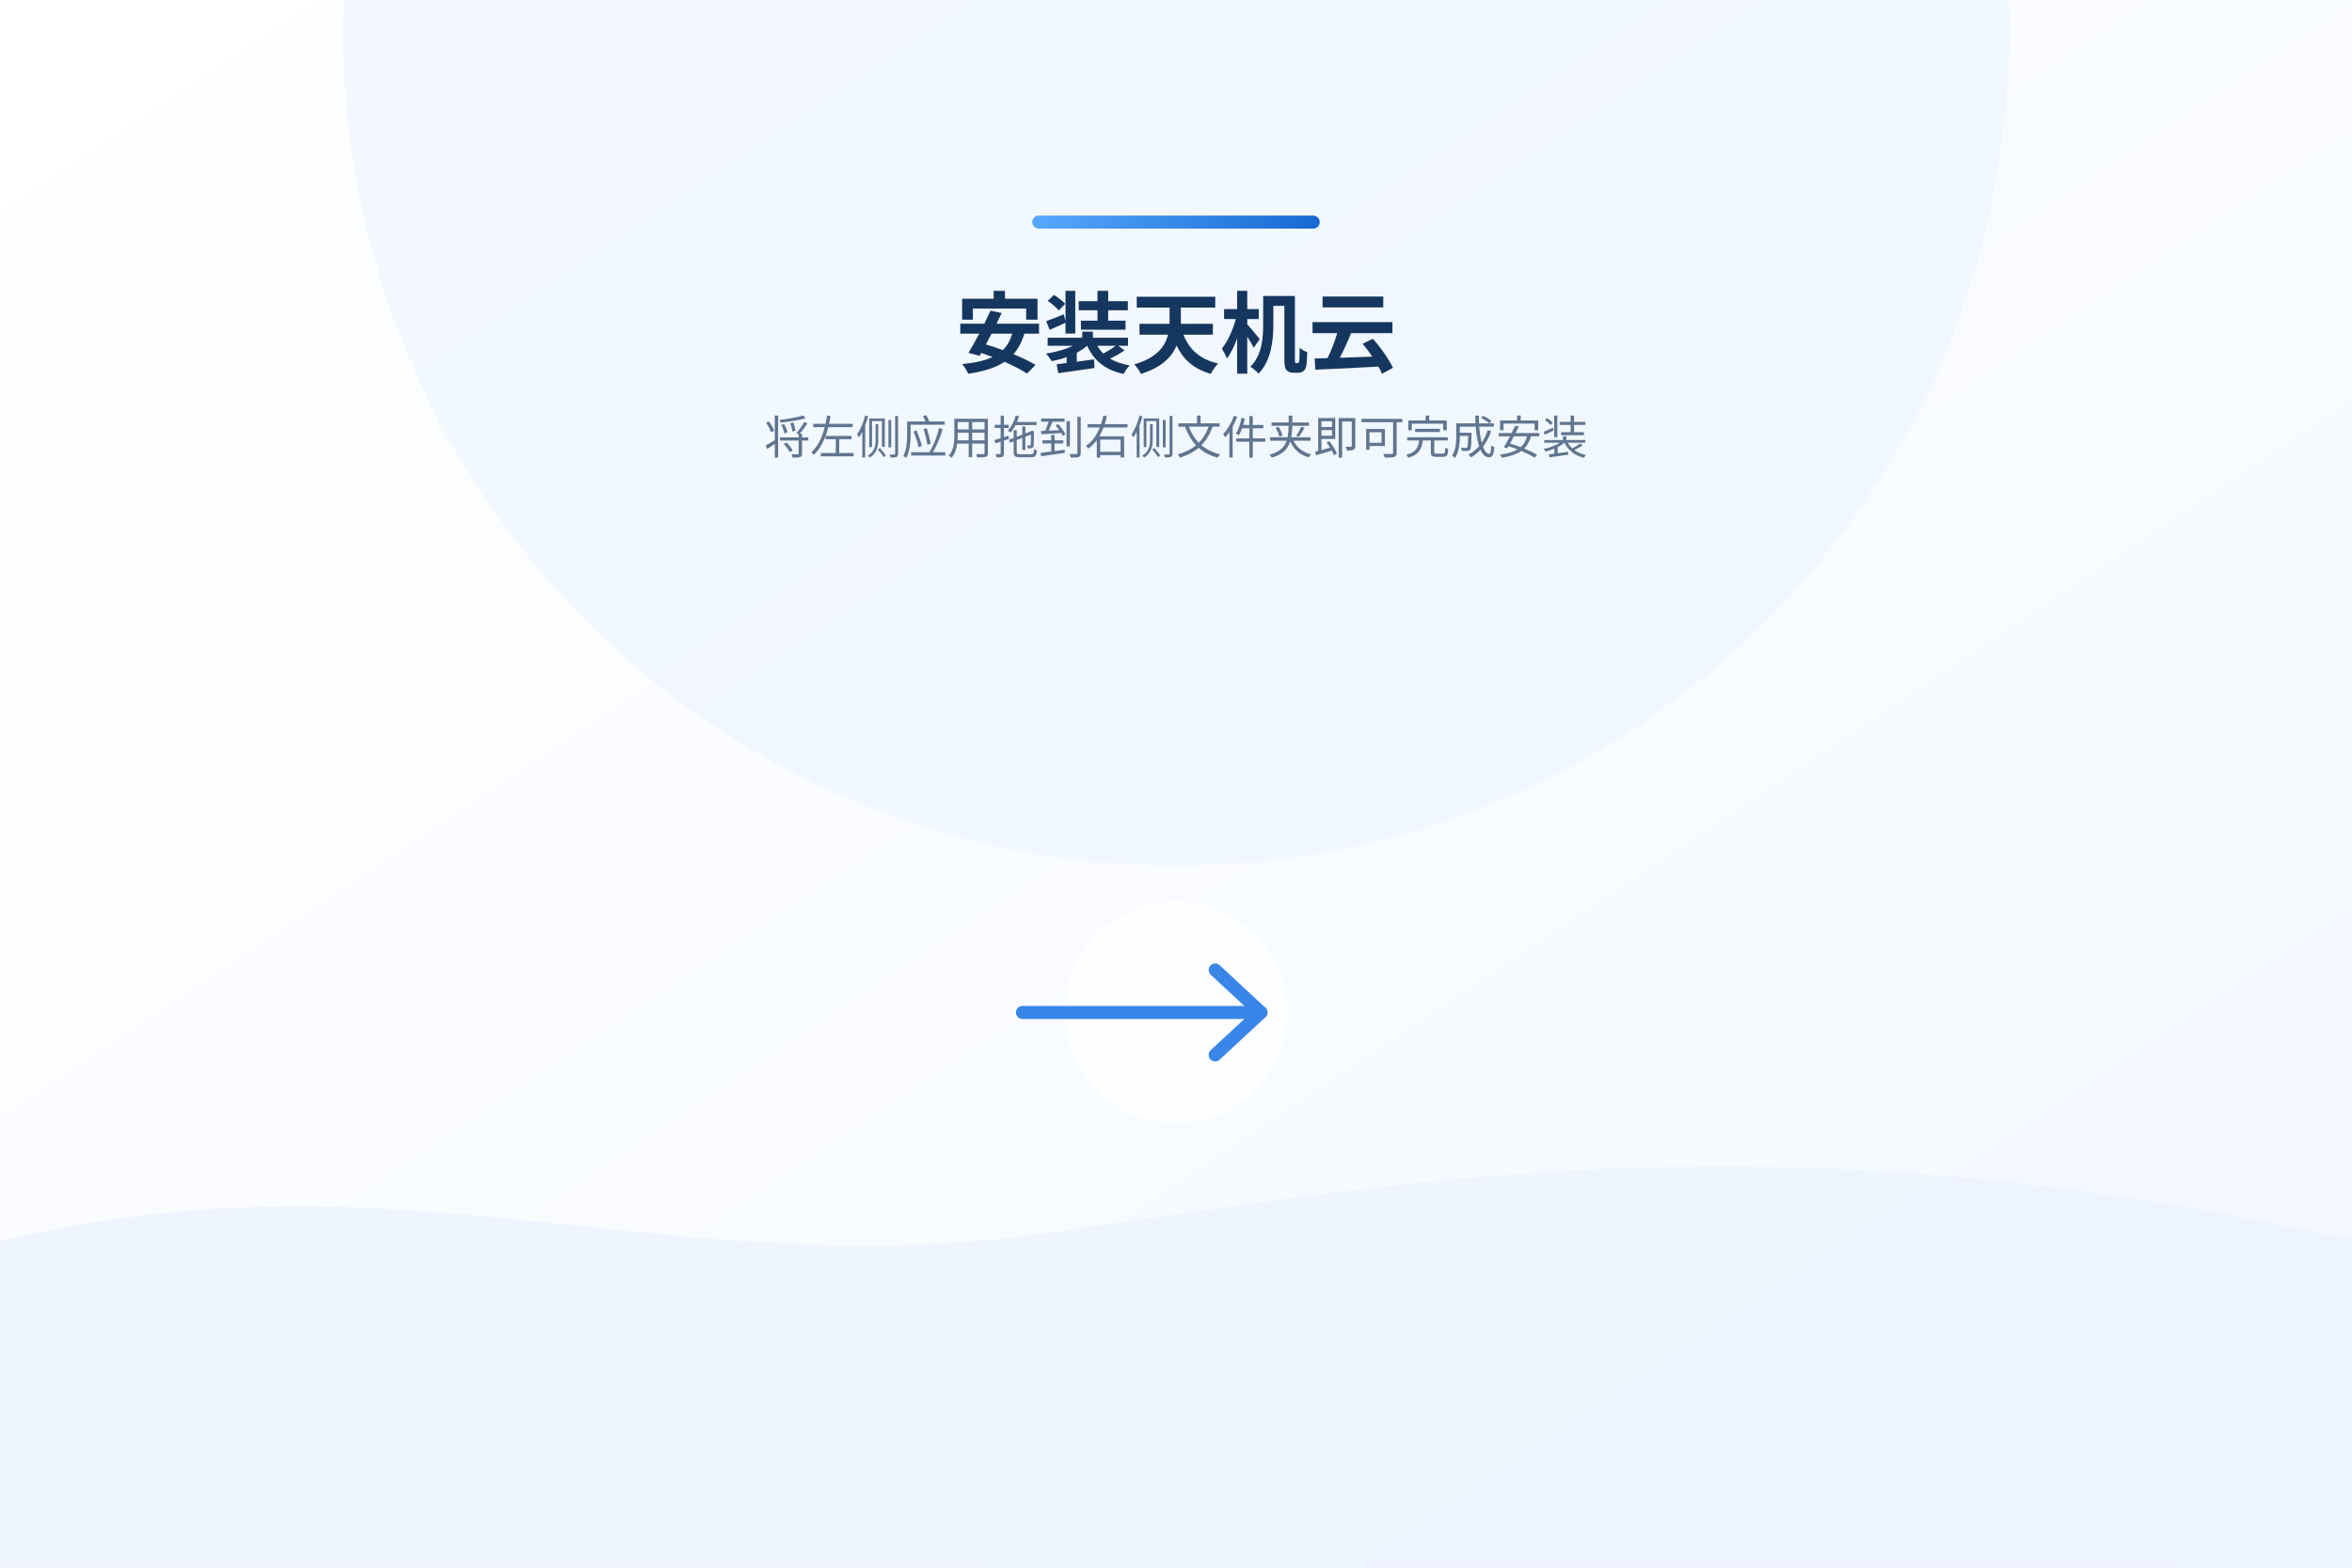
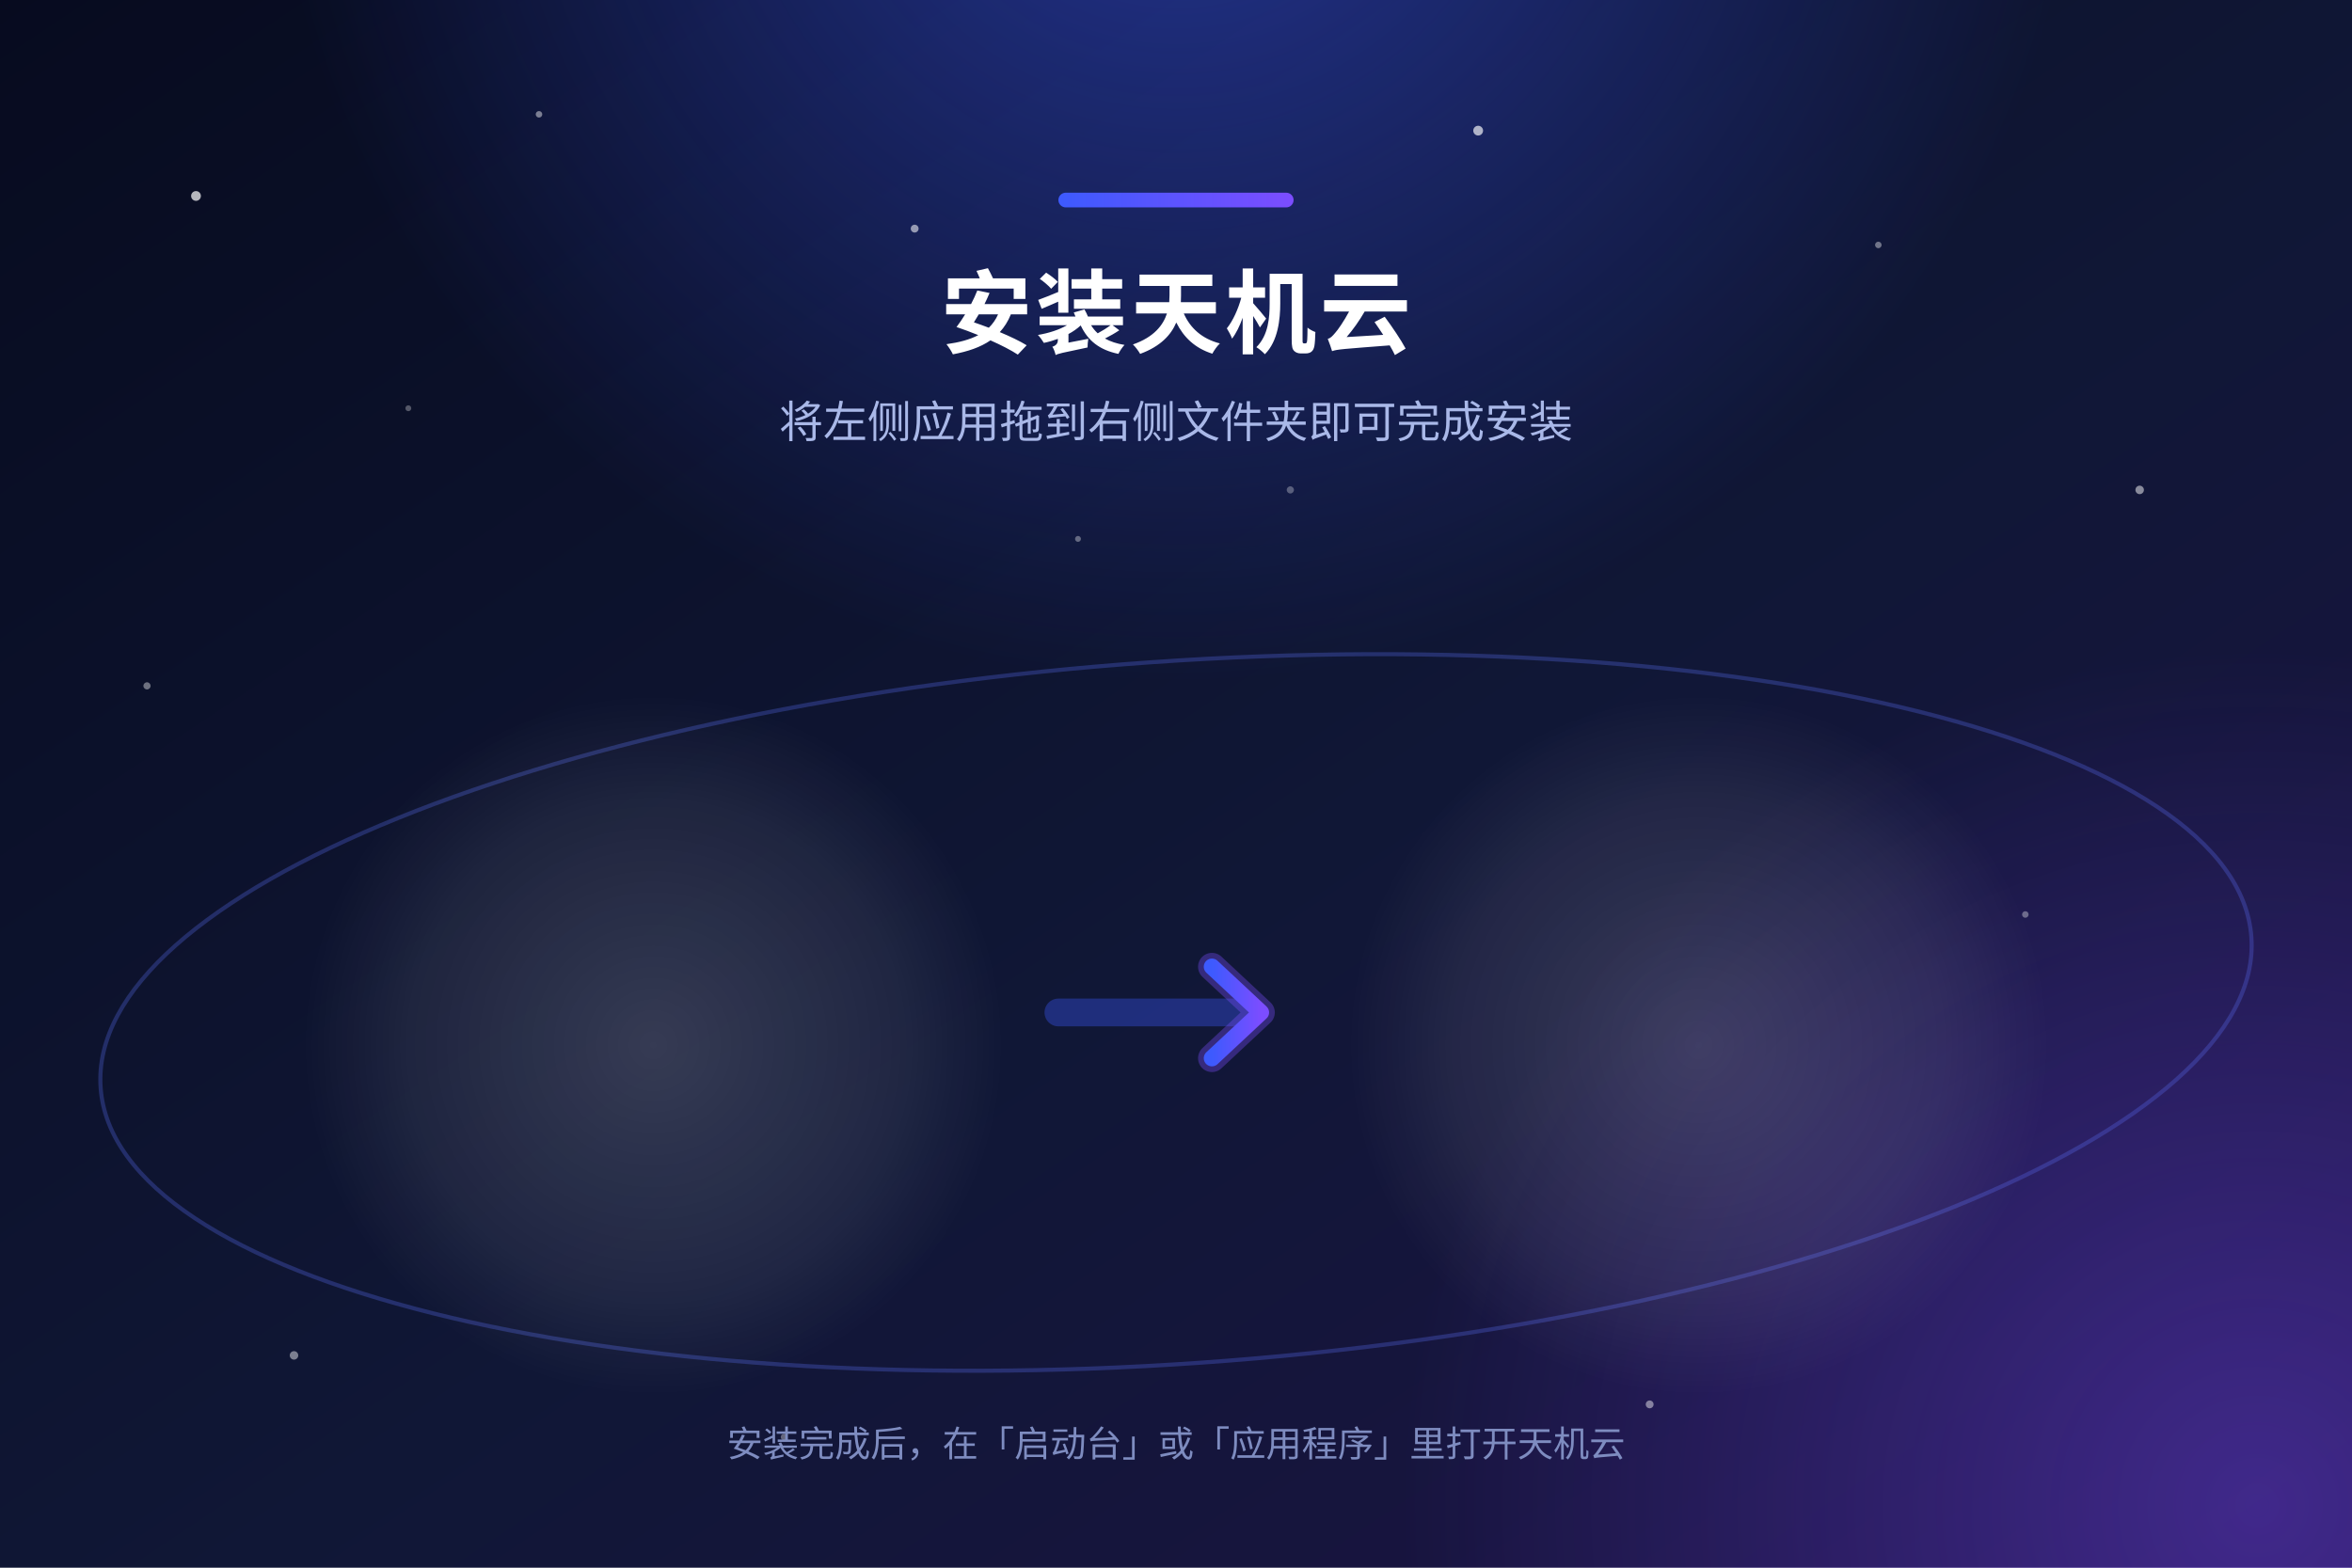
<svg xmlns="http://www.w3.org/2000/svg" width="1440" height="960" viewBox="0 0 1440 960">
  <defs>
-     <linearGradient id="surface" x1="0" y1="0" x2="1" y2="1">
-       <stop offset="0" stop-color="#ffffff" />
-       <stop offset="1" stop-color="#f3f8ff" />
+     <linearGradient id="space" x1="0" y1="0" x2="1" y2="1">
+       <stop offset="0" stop-color="#070b1f" />
+       <stop offset=".55" stop-color="#101736" />
+       <stop offset="1" stop-color="#1d1245" />
    </linearGradient>
    <linearGradient id="accent" x1="0" y1="0" x2="1" y2="0">
-       <stop offset="0" stop-color="#56a8ff" />
-       <stop offset="1" stop-color="#1769d2" />
+       <stop offset="0" stop-color="#3d5afe" />
+       <stop offset="1" stop-color="#7c4dff" />
    </linearGradient>
+     <radialGradient id="glowBlue" cx=".5" cy=".5" r=".5">
+       <stop offset="0" stop-color="#3d5afe" stop-opacity=".5" />
+       <stop offset="1" stop-color="#3d5afe" stop-opacity="0" />
+     </radialGradient>
+     <radialGradient id="glowViolet" cx=".5" cy=".5" r=".5">
+       <stop offset="0" stop-color="#7c4dff" stop-opacity=".38" />
+       <stop offset="1" stop-color="#7c4dff" stop-opacity="0" />
+     </radialGradient>
+     <radialGradient id="stage" cx=".5" cy=".5" r=".5">
+       <stop offset="0" stop-color="#ffffff" stop-opacity=".16" />
+       <stop offset=".7" stop-color="#ffffff" stop-opacity=".07" />
+       <stop offset="1" stop-color="#ffffff" stop-opacity="0" />
+     </radialGradient>
  </defs>
-   <rect width="1440" height="960" fill="url(#surface)" />
-   <circle cx="720" cy="20" r="510" fill="#e8f2ff" opacity=".48" />
-   <path d="M0 760C250 700 410 790 650 754s450-70 790 5v201H0Z" fill="#eaf3ff" opacity=".72" />
-   <rect x="632" y="132" width="176" height="8" rx="4" fill="url(#accent)" />
-   <text x="720" y="224" text-anchor="middle" fill="#15365f" font-family="-apple-system,BlinkMacSystemFont,'PingFang SC',sans-serif" font-size="54" font-weight="600">安装天机云</text>
-   <text x="720" y="278" text-anchor="middle" fill="#60758f" font-family="-apple-system,BlinkMacSystemFont,'PingFang SC',sans-serif" font-size="28">将左侧应用拖到右侧文件夹即可完成安装</text>
-   <circle cx="720" cy="620" r="68" fill="#ffffff" opacity=".72" />
-   <path d="M626 620h146" fill="none" stroke="#3986e8" stroke-width="8" stroke-linecap="round" />
-   <path d="m744 594 28 26-28 26" fill="none" stroke="#3986e8" stroke-width="8" stroke-linecap="round" stroke-linejoin="round" />
+   <rect width="1440" height="960" fill="url(#space)" />
+   <circle cx="720" cy="-140" r="560" fill="url(#glowBlue)" />
+   <circle cx="1380" cy="920" r="520" fill="url(#glowViolet)" />
+   <g fill="#ffffff">
+     <circle cx="120" cy="120" r="3" opacity=".7" />
+     <circle cx="330" cy="70" r="2" opacity=".45" />
+     <circle cx="560" cy="140" r="2.4" opacity=".55" />
+     <circle cx="905" cy="80" r="3" opacity=".65" />
+     <circle cx="1150" cy="150" r="2" opacity=".4" />
+     <circle cx="1310" cy="300" r="2.6" opacity=".5" />
+     <circle cx="90" cy="420" r="2.2" opacity=".4" />
+     <circle cx="180" cy="830" r="2.6" opacity=".45" />
+     <circle cx="480" cy="880" r="2" opacity=".35" />
+     <circle cx="1010" cy="860" r="2.4" opacity=".45" />
+     <circle cx="1240" cy="560" r="2" opacity=".35" />
+     <circle cx="660" cy="330" r="1.8" opacity=".35" />
+     <circle cx="790" cy="300" r="2.2" opacity=".3" />
+     <circle cx="250" cy="250" r="1.8" opacity=".3" />
+   </g>
+   <ellipse cx="720" cy="620" rx="660" ry="215" fill="none" stroke="#5f74ff" stroke-opacity=".28" stroke-width="2.5" transform="rotate(-4 720 620)" />
+   <circle cx="400" cy="640" r="215" fill="url(#stage)" />
+   <circle cx="1040" cy="640" r="215" fill="url(#stage)" />
+   <rect x="648" y="118" width="144" height="9" rx="4.5" fill="url(#accent)" />
+   <text x="720" y="212" text-anchor="middle" fill="#ffffff" font-family="'Noto Sans CJK SC','PingFang SC',sans-serif" font-size="56" font-weight="600" letter-spacing="2">安装天机云</text>
+   <text x="720" y="268" text-anchor="middle" fill="#a9b8e8" font-family="'Noto Sans CJK SC','PingFang SC',sans-serif" font-size="27">将左侧应用拖到右侧文件夹即可完成安装</text>
+   <path d="M648 620h118" fill="none" stroke="#3d5afe" stroke-opacity=".35" stroke-width="17" stroke-linecap="round" />
+   <path d="M648 620h118" fill="none" stroke="url(#accent)" stroke-width="10" stroke-linecap="round" />
+   <path d="m742 592 30 28-30 28" fill="none" stroke="#7c4dff" stroke-opacity=".35" stroke-width="17" stroke-linecap="round" stroke-linejoin="round" />
+   <path d="m742 592 30 28-30 28" fill="none" stroke="url(#accent)" stroke-width="10" stroke-linecap="round" stroke-linejoin="round" />
+   <text x="720" y="892" text-anchor="middle" fill="#7e8cc0" font-family="'Noto Sans CJK SC','PingFang SC',sans-serif" font-size="22">安装完成后，在「启动台」或「应用程序」里打开天机云</text>
</svg>
